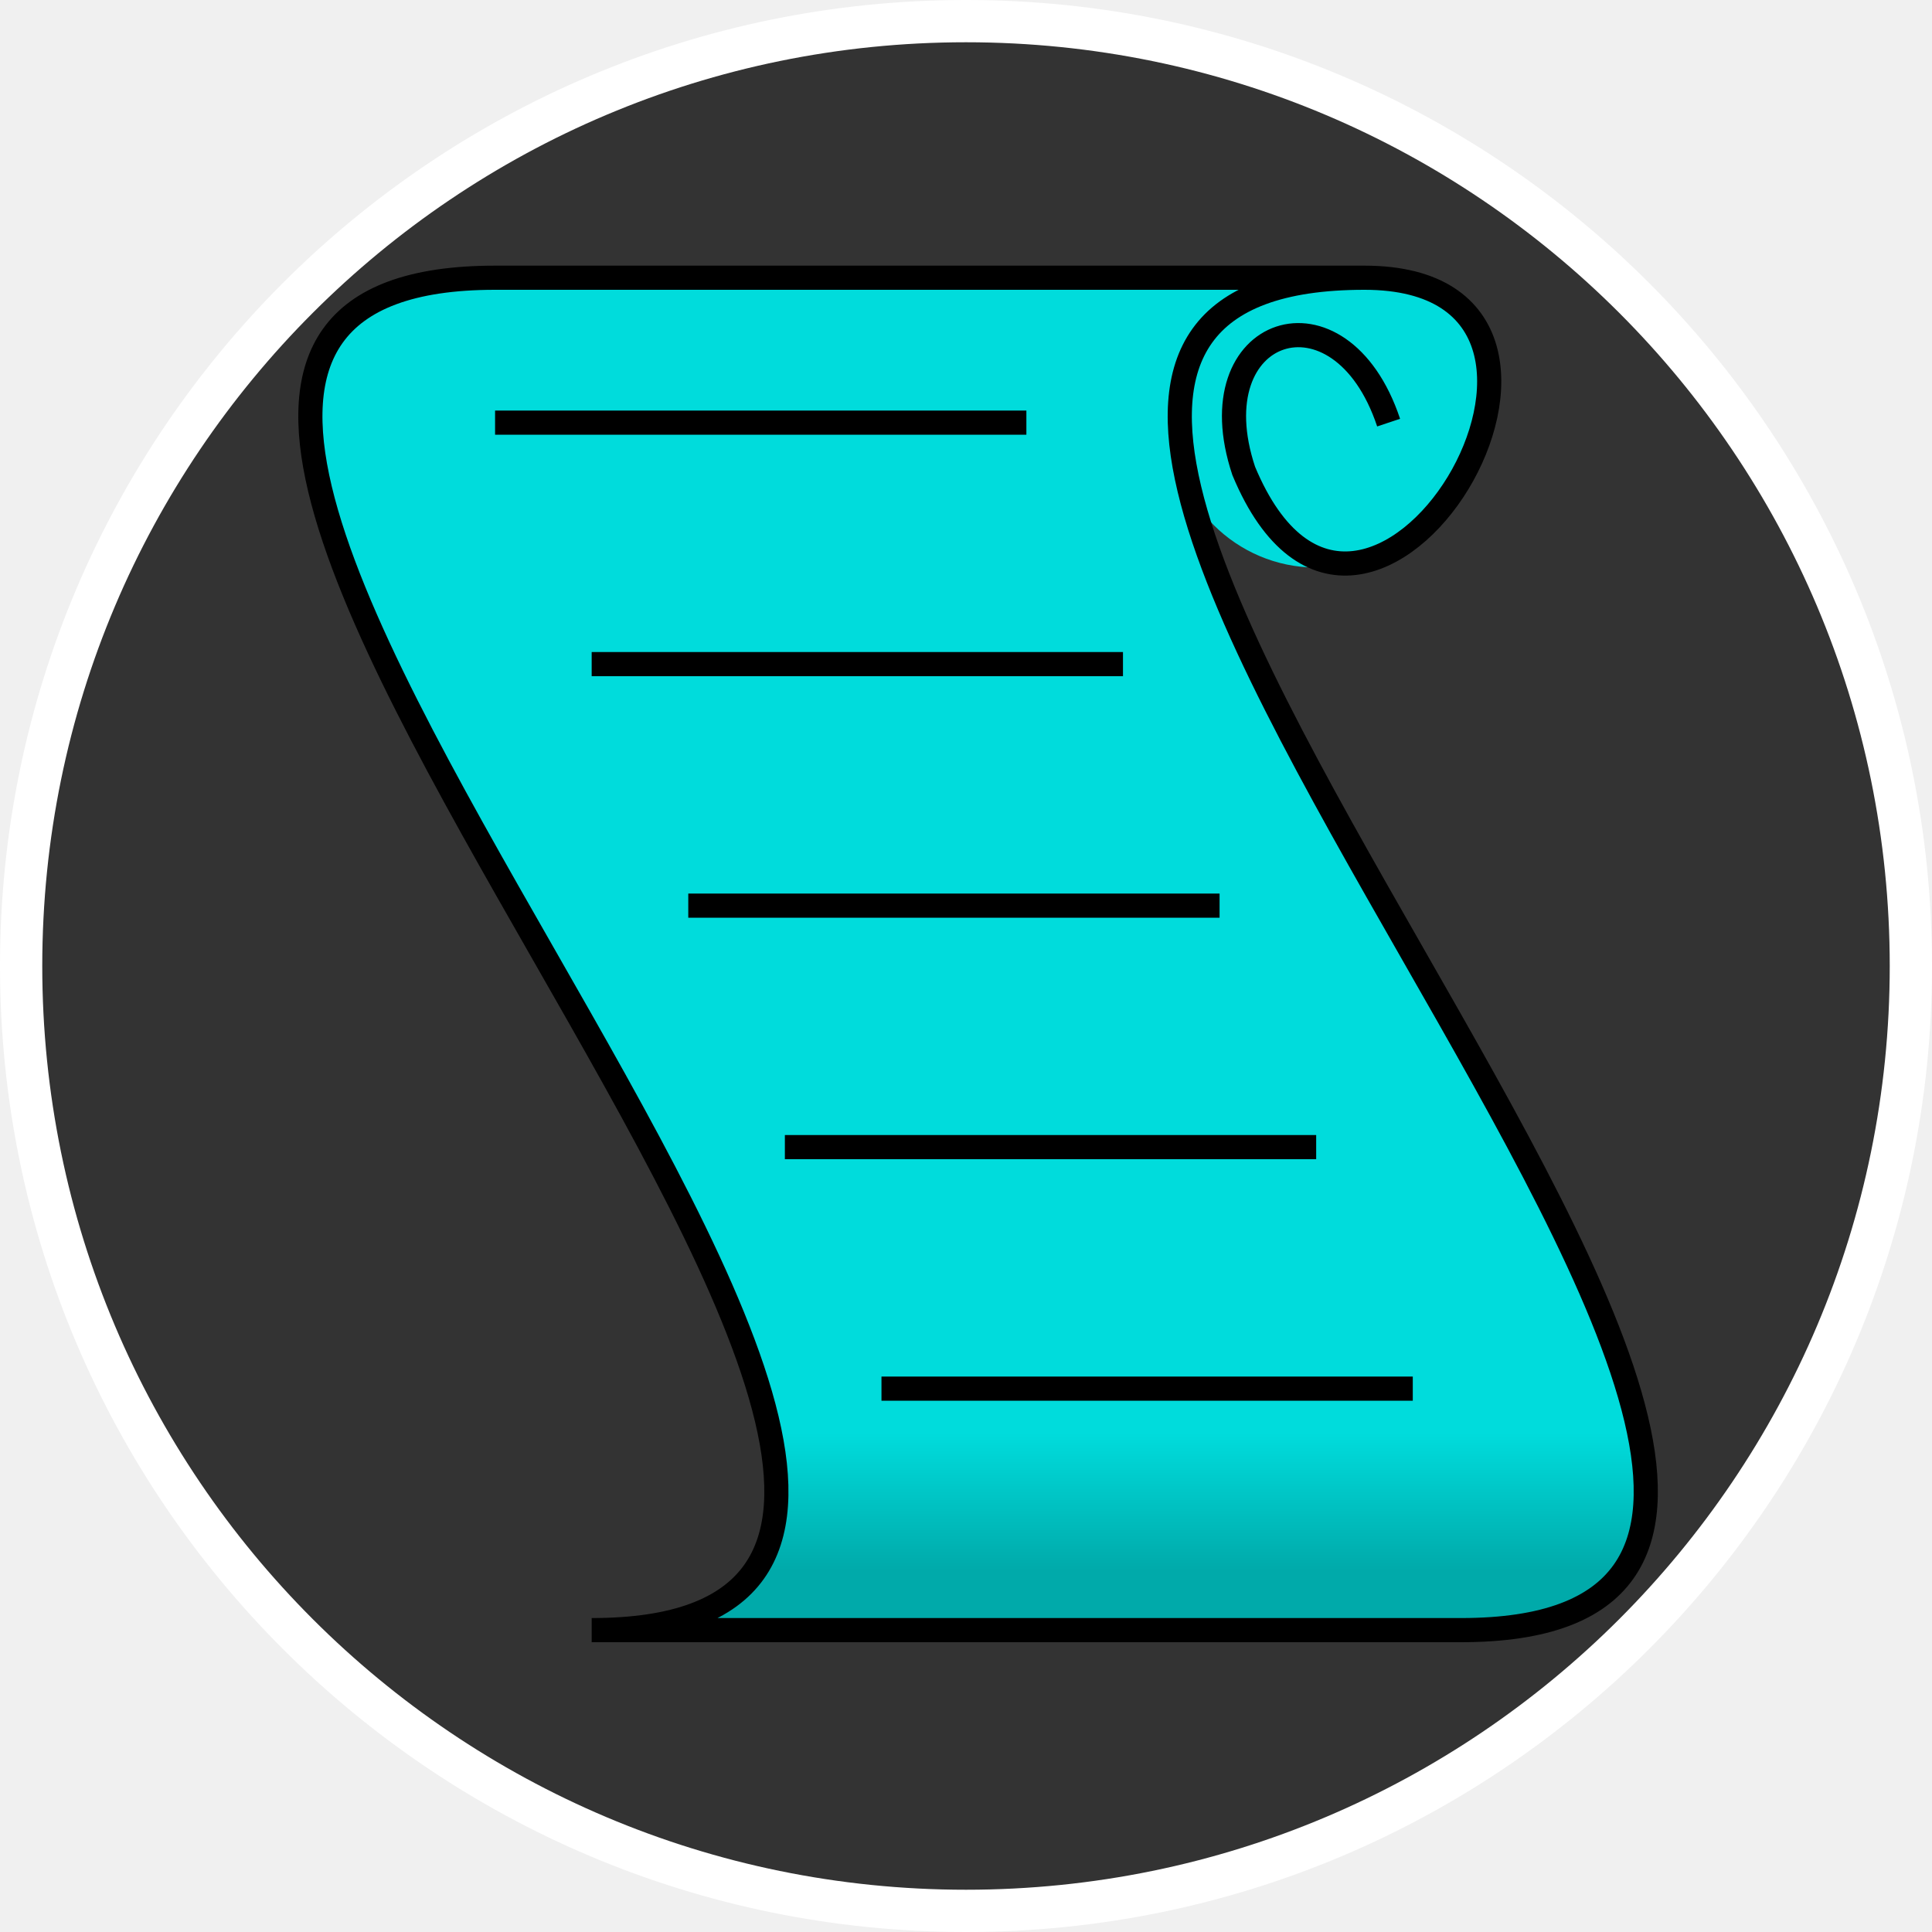
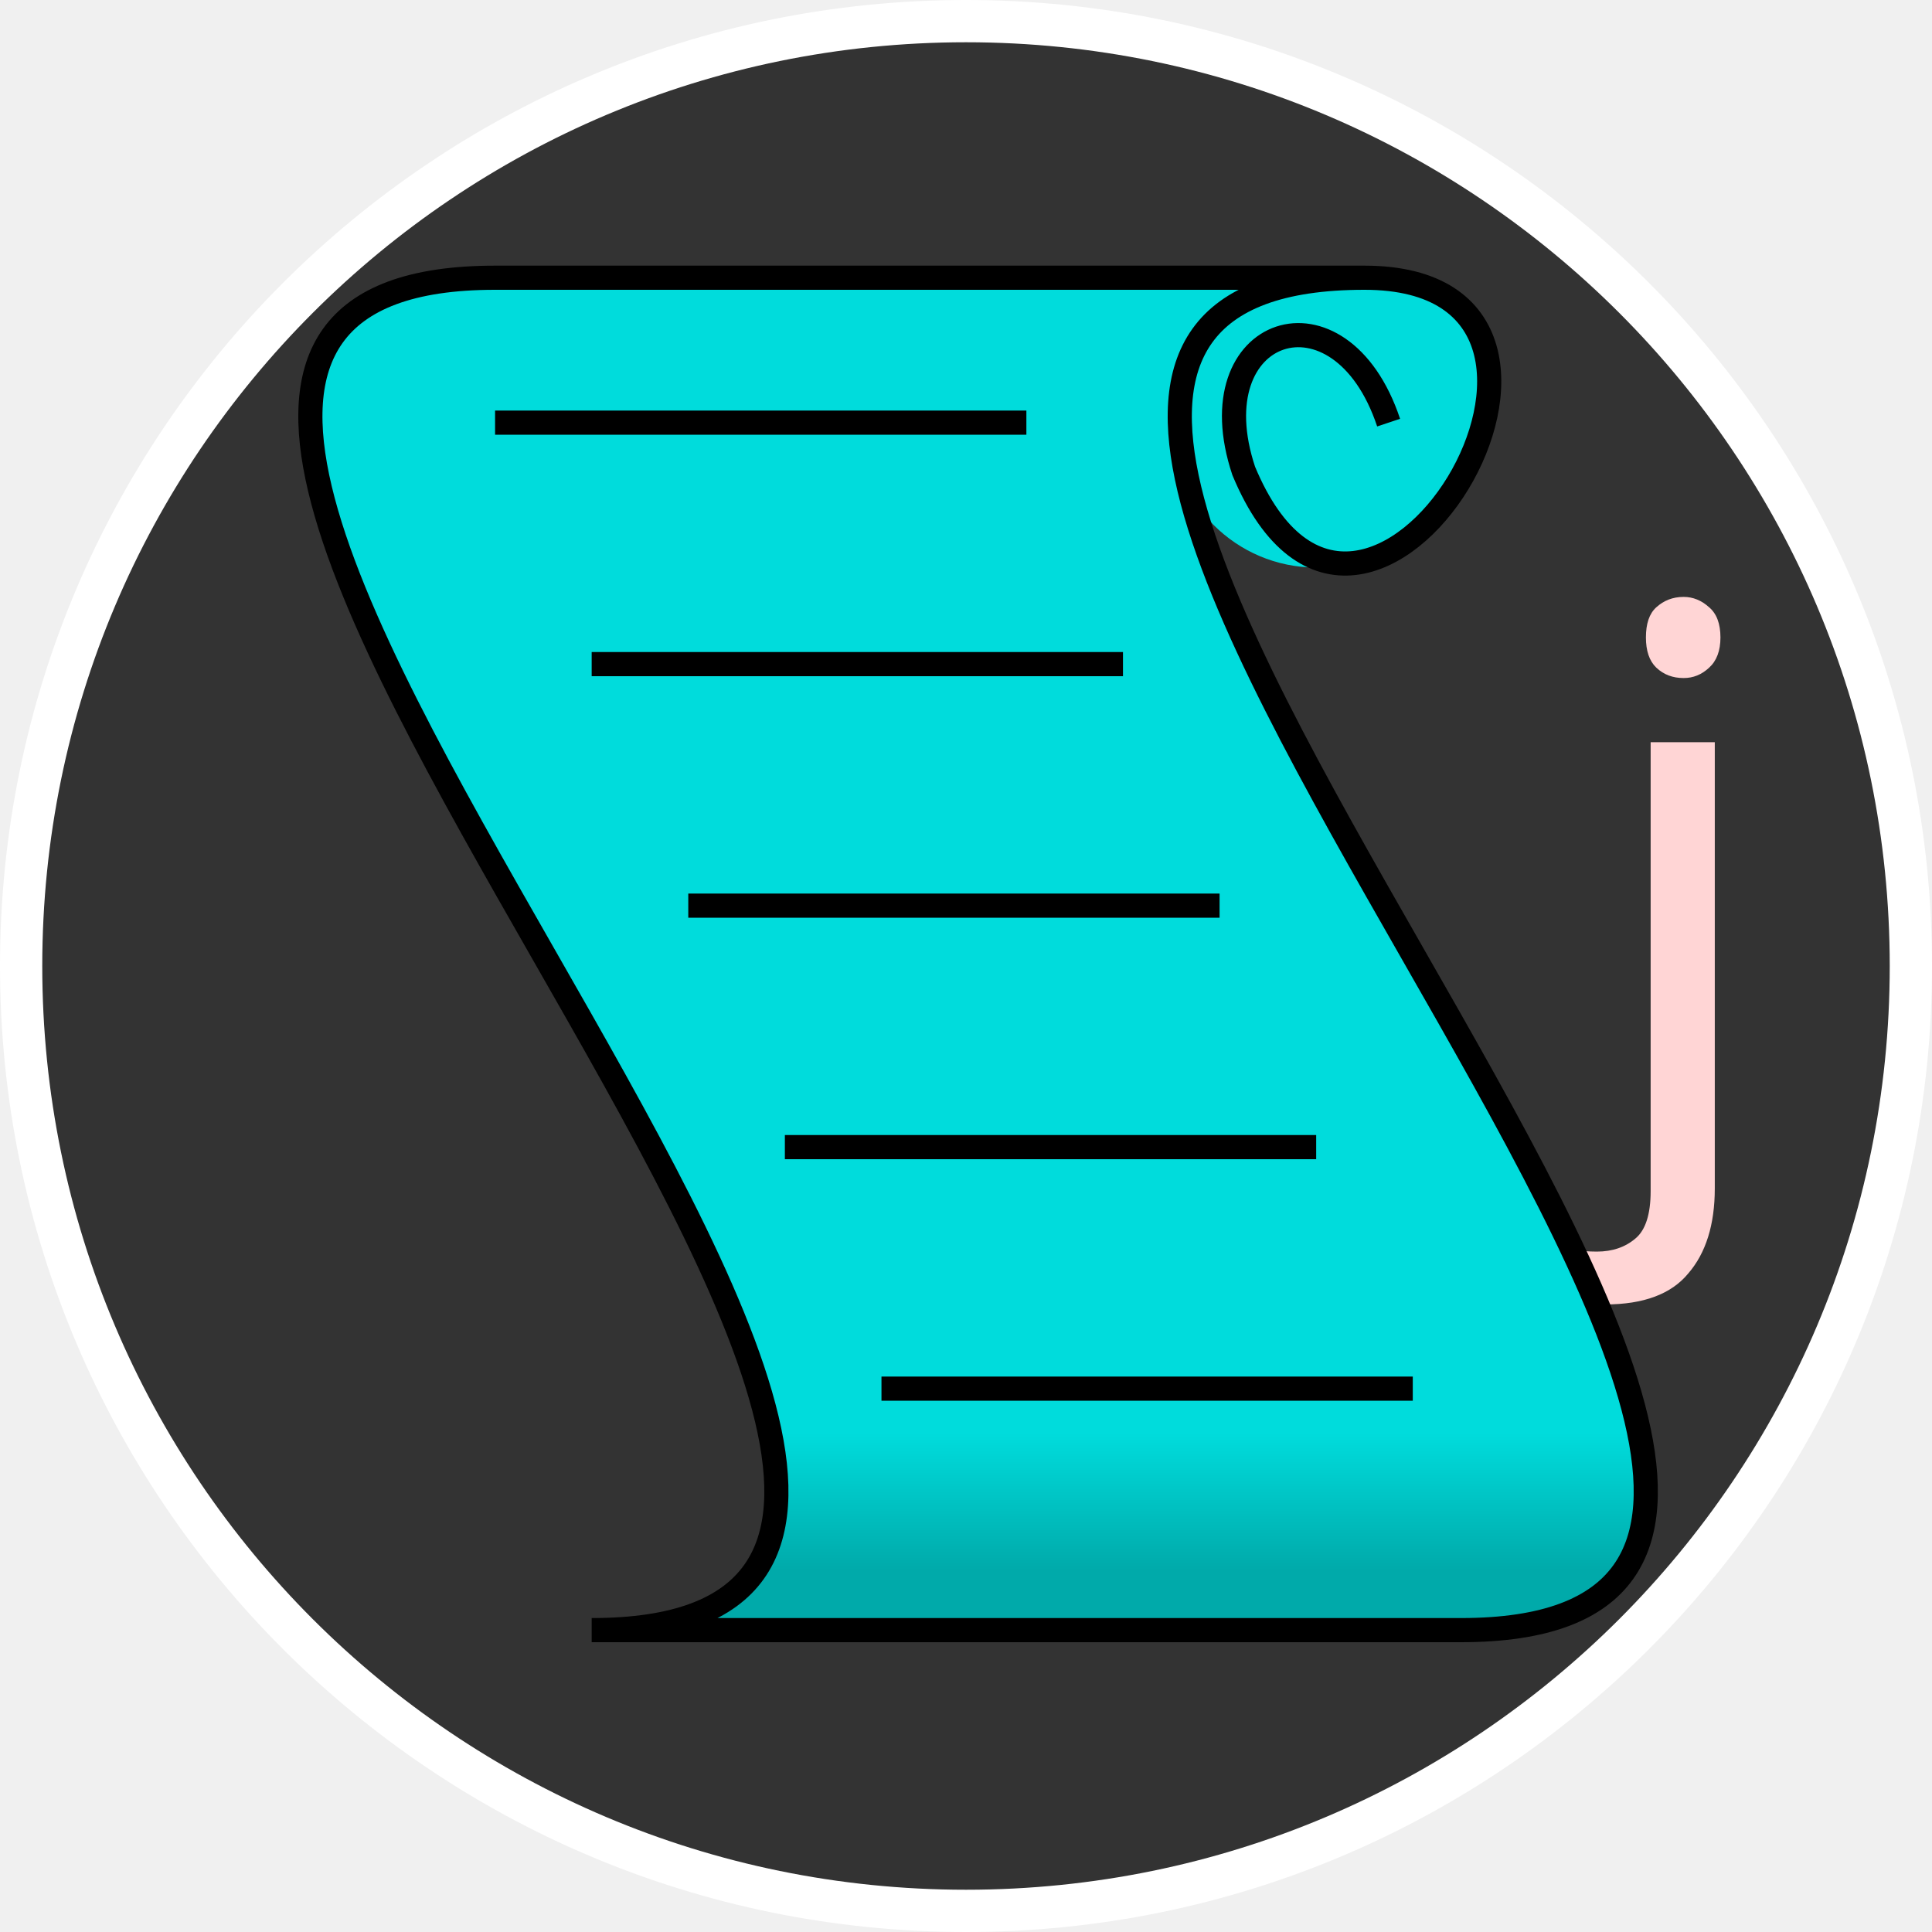
- <svg xmlns="http://www.w3.org/2000/svg" viewBox="0 0 32 32">
-   <defs>
+ <svg xmlns="http://www.w3.org/2000/svg" viewBox="0 0 32 32" version="1.1" id="svg21">
+   <circle cx="16" cy="16" r="16" fill-opacity="1" fill="#FFF" id="circle9" />
+   <circle cx="16" cy="16" r="15.3" fill-opacity="1" fill="#333" id="circle11" />
+   <defs id="defs7">
    <linearGradient id="grad1" x1="0%" y1="85%" x2="0%" y2="95%">
-       <stop offset="0%" style="stop-color:rgb(0,220,220);stop-opacity:1" />
-       <stop offset="100%" style="stop-color:rgb(0,170,170);stop-opacity:1" />
+       <stop offset="0%" style="stop-color:rgb(0,220,220);stop-opacity:1" id="stop2" />
+       <stop offset="100%" style="stop-color:rgb(0,170,170);stop-opacity:1" id="stop4" />
    </linearGradient>
  </defs>
-   <circle cx="16" cy="16" r="16" fill-opacity="1" fill="#FFF" />
-   <circle cx="16" cy="16" r="15.3" fill-opacity="1" fill="#333" />
-   <g transform="translate(1,3)">
-     <g transform="scale(0.8)">
-       <circle cx="26" cy="5" r="3" fill="rgb(0,220,220)" />
-       <path d="M0 0         m9 2         c-14 0, 16 28, 2 28         l18 0         m-20 -28         l18 0         c-14 0, 16 28, 2 28         m-20 -28         m0 3 l11 0         m-9 5 l11 0         m-9 5 l11 0         m-9 5 l11 0         m-9 5 l11 0         m-1 -23         c6 0, 0 10, -2.5 4         c-1 -3, 2 -4, 3 -1         " stroke="black" stroke-width="0.5" fill-opacity="1" fill="url(#grad1)" />
+   <text xml:space="preserve" style="font-style:normal;font-weight:normal;font-size:12px;line-height:1.25;font-family:sans-serif;letter-spacing:0px;word-spacing:0px;fill:#ffd5d5;fill-opacity:1;stroke:none;stroke-width:1;" x="26.324" y="18.731" id="text852">
+     <tspan id="tspan850" x="26.324" y="18.731" style="fill:#ffd5d5;stroke-width:1;">j</tspan>
+   </text>
+   <g transform="translate(1,3)" id="g19">
+     <g transform="scale(0.8)" id="g17">
+       <circle cx="26" cy="5" r="3" fill="rgb(0,220,220)" id="circle13" />
+       <path d="M0 0         m9 2         c-14 0, 16 28, 2 28         l18 0         m-20 -28         l18 0         c-14 0, 16 28, 2 28         m-20 -28         m0 3 l11 0         m-9 5 l11 0         m-9 5 l11 0         m-9 5 l11 0         m-9 5 l11 0         m-1 -23         c6 0, 0 10, -2.5 4         c-1 -3, 2 -4, 3 -1         " stroke="black" stroke-width="0.5" fill-opacity="1" fill="url(#grad1)" id="path15" />
    </g>
  </g>
</svg>
